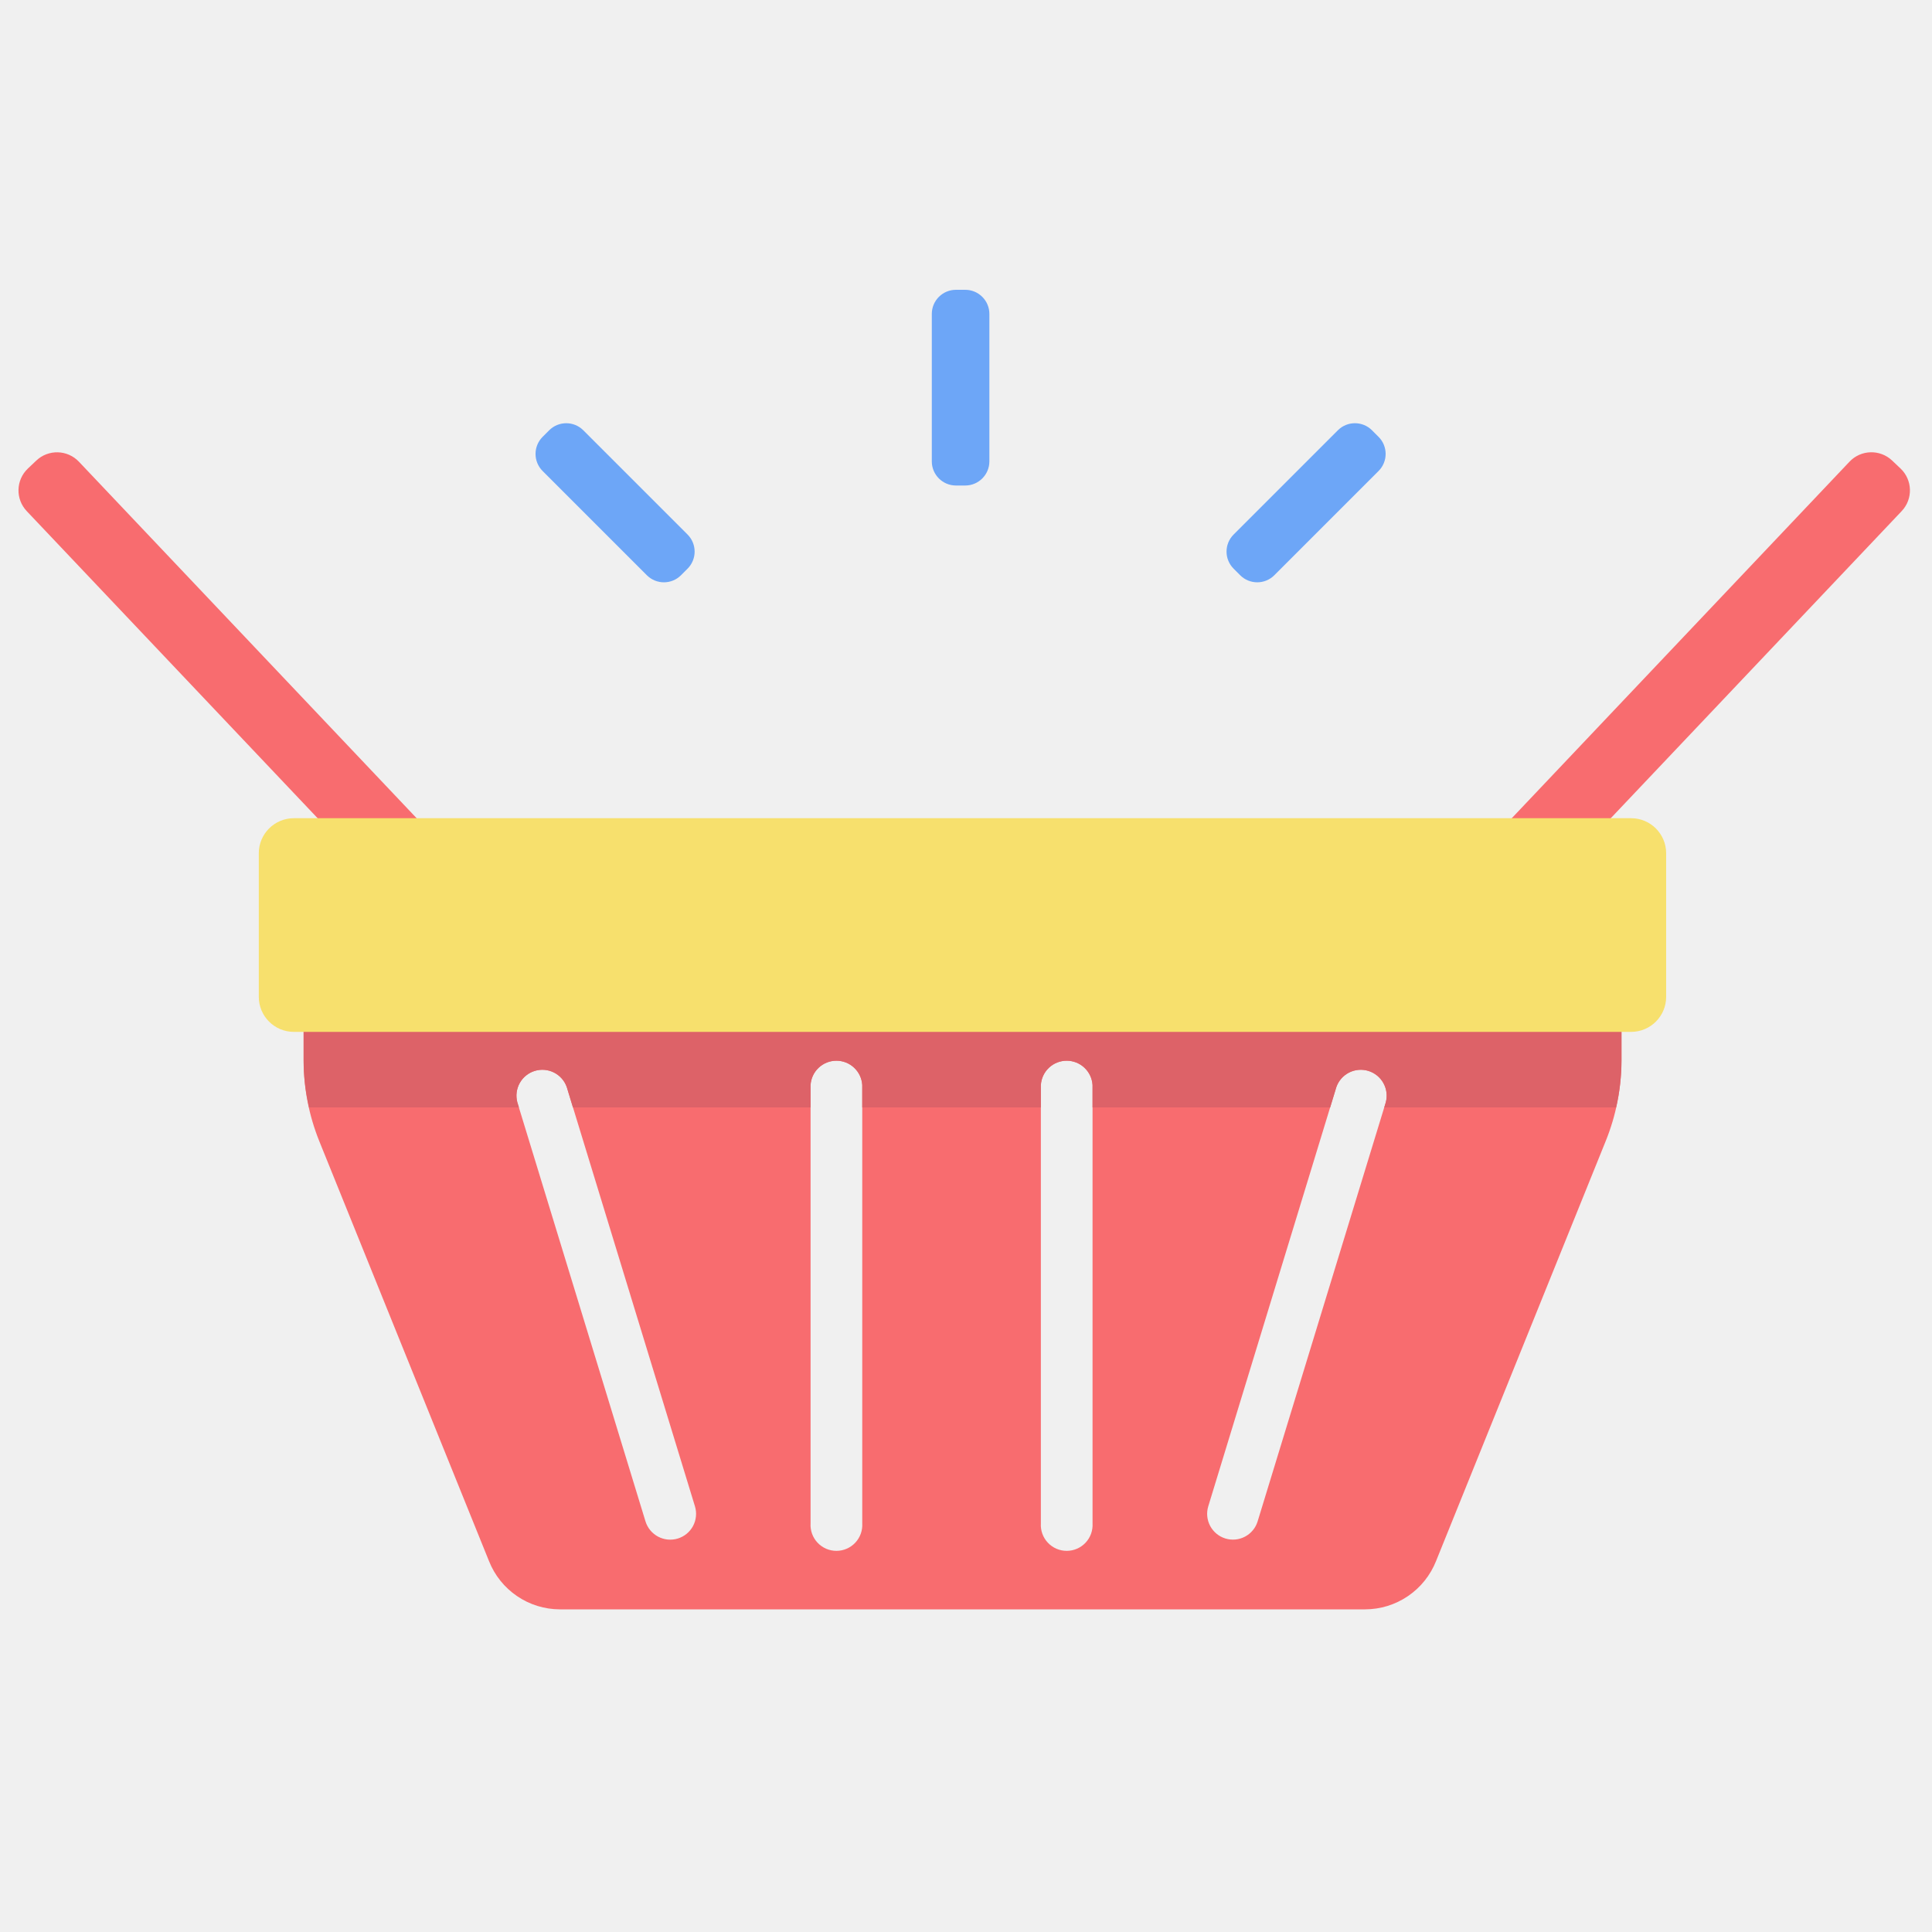
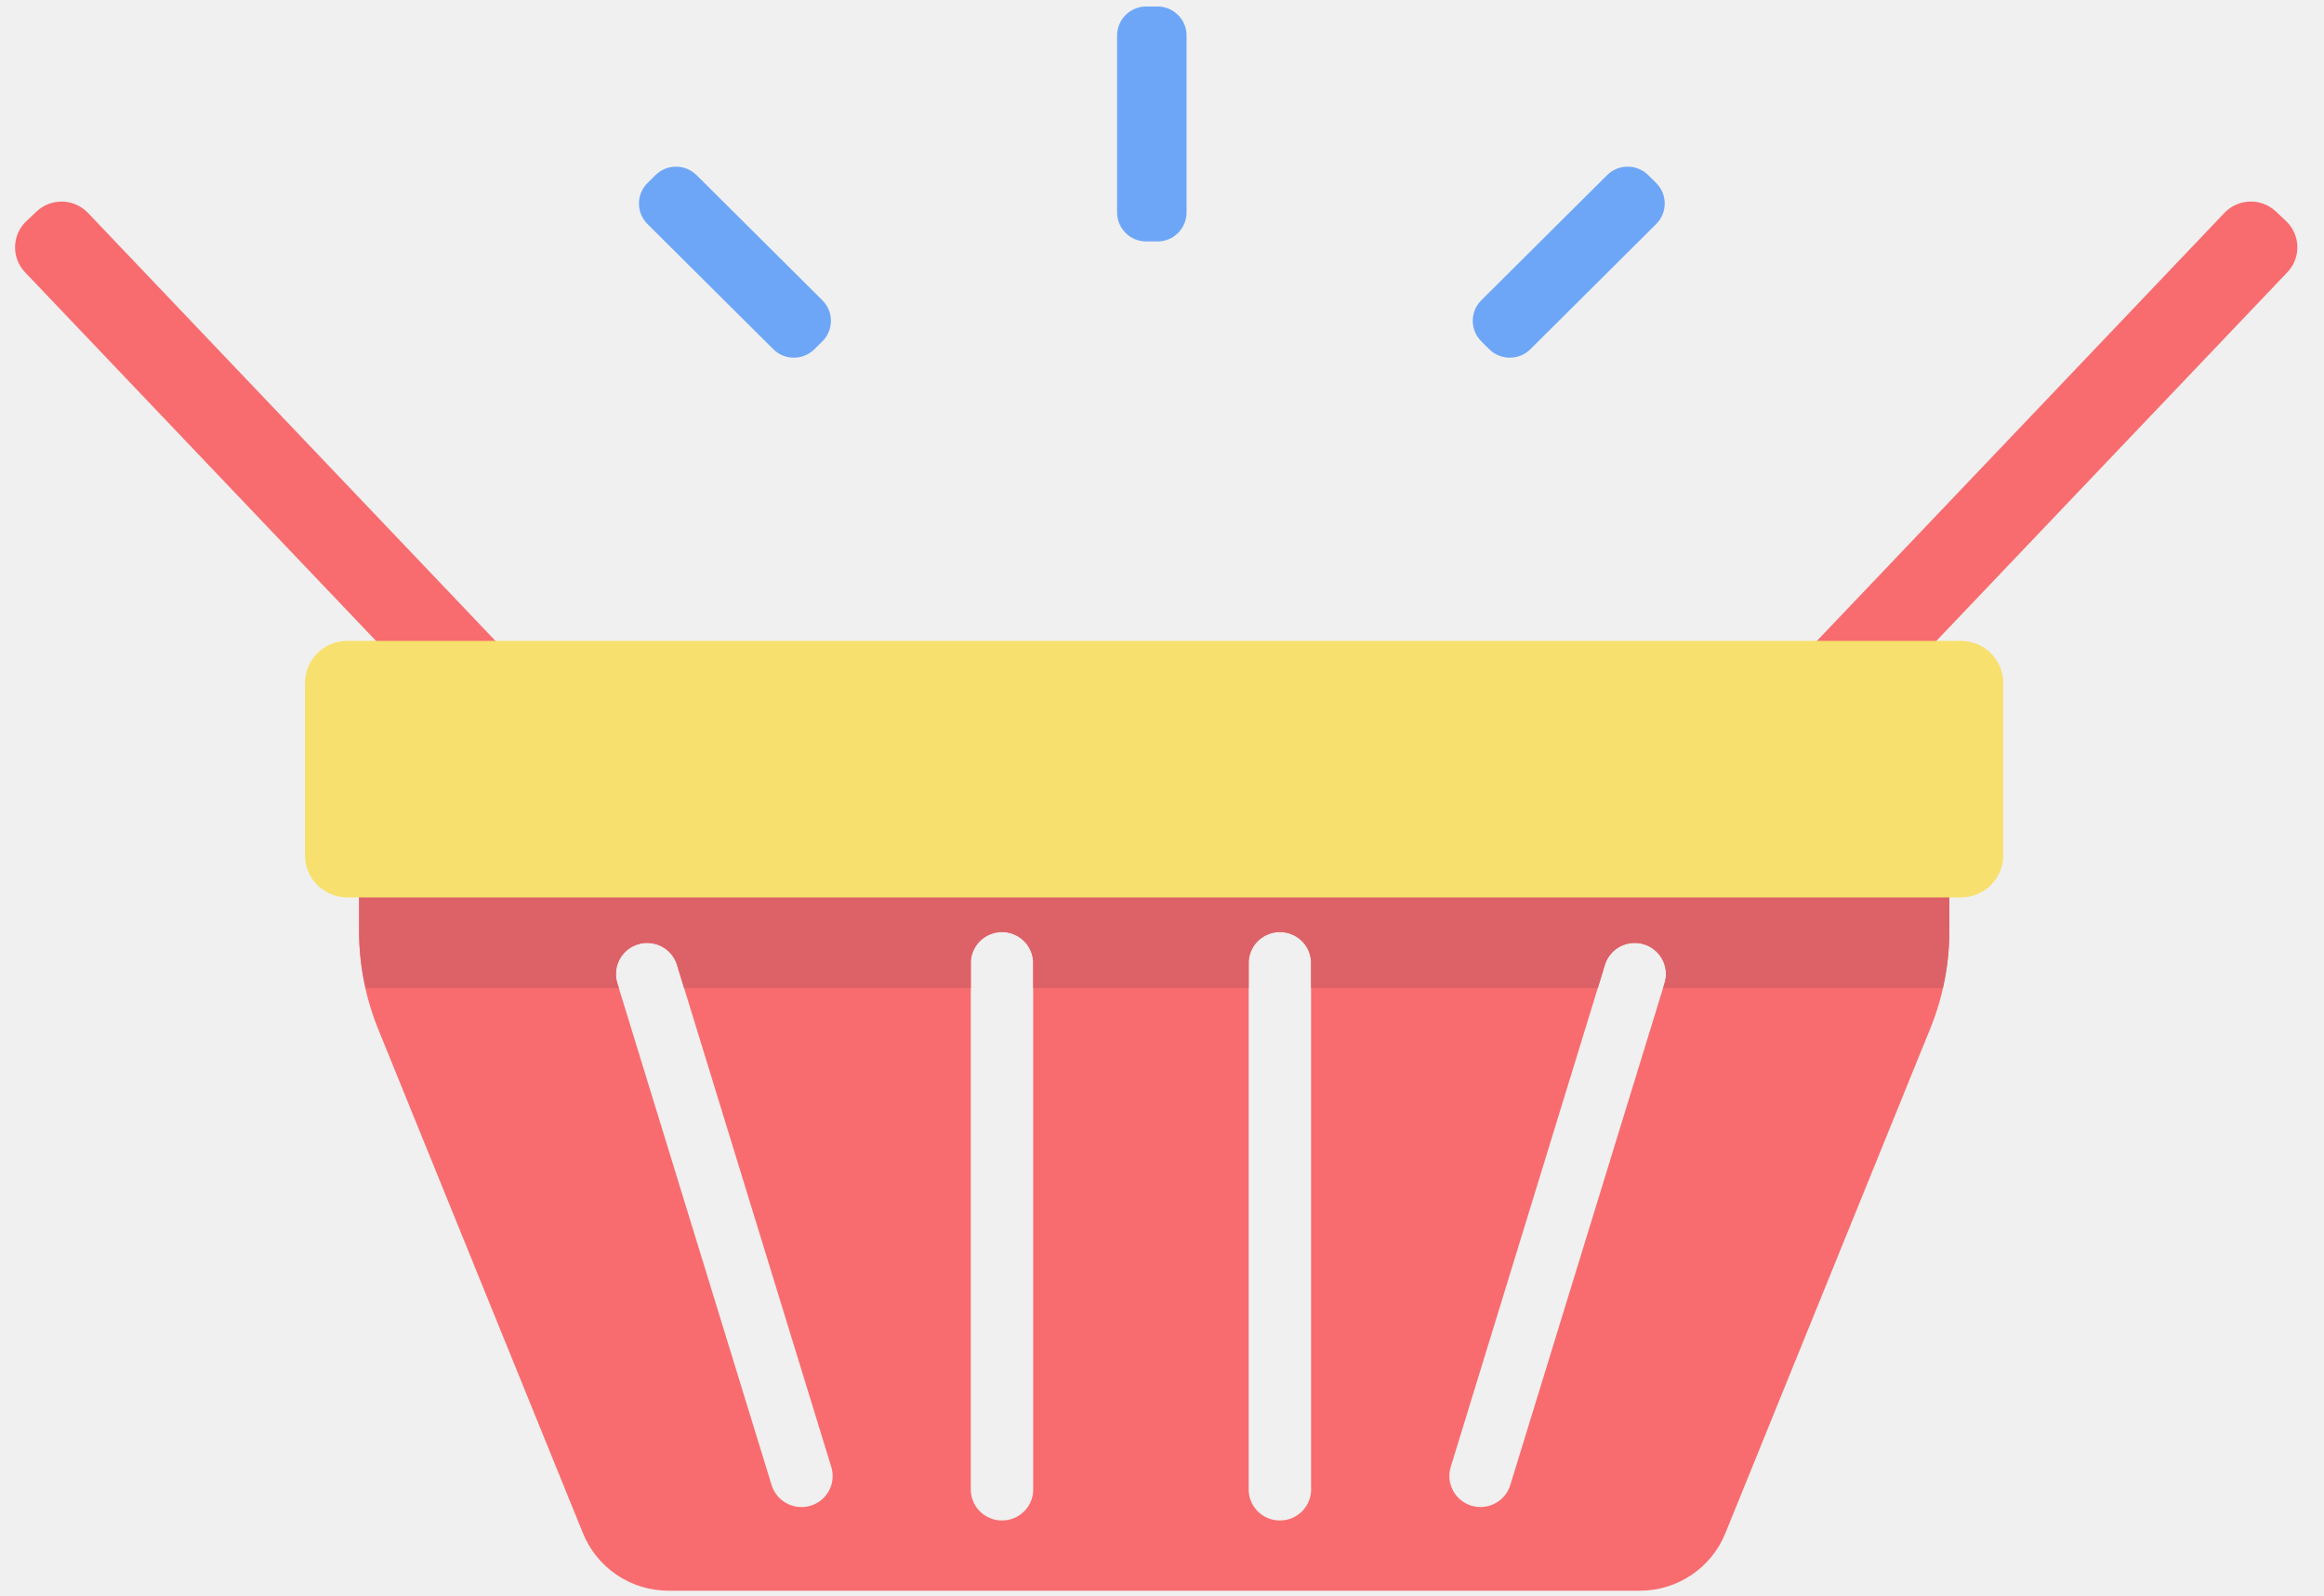
- <svg xmlns="http://www.w3.org/2000/svg" width="200" height="200" viewBox="0 0 200 200" fill="none">
-   <path d="M159.93 95.76H39.35C34.97 95.76 31.43 88.25 31.43 92.62V109.77C31.43 112.635 31.98 115.472 33.05 118.13L50.62 161.6C51.202 163.072 52.213 164.336 53.522 165.227C54.83 166.119 56.376 166.597 57.96 166.6H141.31C142.894 166.598 144.442 166.12 145.752 165.228C147.063 164.337 148.075 163.073 148.66 161.6L166.22 118.13C167.297 115.475 167.851 112.636 167.85 109.77V92.62C167.85 88.25 164.3 95.76 159.93 95.76ZM70.16 159.27C69.481 159.476 68.748 159.404 68.122 159.07C67.496 158.737 67.027 158.168 66.82 157.49L53.55 114.1C53.375 113.431 53.465 112.721 53.802 112.117C54.139 111.513 54.696 111.063 55.357 110.86C56.018 110.657 56.732 110.718 57.349 111.029C57.966 111.34 58.44 111.878 58.67 112.53L71.94 155.93C72.043 156.266 72.079 156.619 72.045 156.969C72.011 157.32 71.909 157.66 71.744 157.97C71.578 158.28 71.353 158.555 71.081 158.778C70.81 159.001 70.496 159.168 70.16 159.27ZM89.26 157.7C89.282 158.065 89.229 158.431 89.105 158.775C88.981 159.119 88.787 159.434 88.537 159.7C88.286 159.966 87.984 160.179 87.648 160.324C87.312 160.469 86.95 160.544 86.585 160.544C86.219 160.544 85.857 160.469 85.521 160.324C85.186 160.179 84.883 159.966 84.633 159.7C84.382 159.434 84.189 159.119 84.064 158.775C83.94 158.431 83.887 158.065 83.91 157.7V112.32C83.951 111.639 84.251 110.999 84.748 110.532C85.246 110.064 85.902 109.804 86.585 109.804C87.267 109.804 87.924 110.064 88.421 110.532C88.918 110.999 89.218 111.639 89.26 112.32V157.7ZM113.1 157.7C113.122 158.065 113.069 158.431 112.945 158.775C112.821 159.119 112.627 159.434 112.377 159.7C112.126 159.966 111.824 160.179 111.488 160.324C111.152 160.469 110.79 160.544 110.425 160.544C110.059 160.544 109.697 160.469 109.361 160.324C109.026 160.179 108.723 159.966 108.473 159.7C108.222 159.434 108.029 159.119 107.904 158.775C107.78 158.431 107.727 158.065 107.75 157.7V112.32C107.791 111.639 108.091 110.999 108.588 110.532C109.085 110.064 109.742 109.804 110.425 109.804C111.107 109.804 111.764 110.064 112.261 110.532C112.758 110.999 113.058 111.639 113.1 112.32V157.7ZM143.46 114.1L130.19 157.49C130.087 157.826 129.92 158.138 129.697 158.408C129.474 158.679 129.199 158.903 128.89 159.068C128.58 159.233 128.241 159.335 127.892 159.369C127.543 159.403 127.19 159.367 126.855 159.265C126.519 159.163 126.207 158.995 125.936 158.772C125.666 158.549 125.441 158.275 125.276 157.965C125.112 157.655 125.009 157.316 124.976 156.967C124.942 156.618 124.977 156.266 125.08 155.93L138.34 112.53C138.57 111.878 139.043 111.34 139.66 111.029C140.278 110.718 140.992 110.657 141.653 110.86C142.313 111.063 142.871 111.513 143.207 112.117C143.544 112.721 143.635 113.431 143.46 114.1Z" fill="#F86C6F" />
-   <path d="M3.759 47.677L2.888 48.502C1.637 49.688 1.584 51.662 2.769 52.913L46.026 98.577C47.211 99.828 49.186 99.881 50.437 98.696L51.308 97.871C52.559 96.686 52.613 94.711 51.428 93.46L8.17 47.797C6.985 46.546 5.01 46.492 3.759 47.677Z" fill="#F86C6F" />
-   <path d="M148.322 97.868L149.193 98.693C150.444 99.878 152.419 99.825 153.604 98.574L196.861 52.91C198.046 51.659 197.993 49.684 196.742 48.499L195.871 47.674C194.62 46.489 192.645 46.542 191.46 47.793L148.202 93.457C147.017 94.708 147.071 96.683 148.322 97.868Z" fill="#F86C6F" />
-   <path d="M53.72 114.64L53.55 114.1C53.375 113.431 53.465 112.721 53.802 112.117C54.139 111.513 54.696 111.063 55.357 110.86C56.018 110.657 56.732 110.718 57.349 111.029C57.966 111.34 58.44 111.878 58.67 112.53L59.31 114.64H83.91V112.32C83.951 111.639 84.251 110.999 84.748 110.532C85.246 110.064 85.902 109.804 86.585 109.804C87.267 109.804 87.924 110.064 88.421 110.532C88.918 110.999 89.218 111.639 89.26 112.32V114.64H107.75V112.32C107.791 111.639 108.091 110.999 108.588 110.532C109.085 110.064 109.742 109.804 110.425 109.804C111.107 109.804 111.764 110.064 112.261 110.532C112.758 110.999 113.058 111.639 113.1 112.32V114.64H137.7L138.34 112.53C138.57 111.878 139.043 111.34 139.66 111.029C140.278 110.718 140.992 110.657 141.653 110.86C142.313 111.063 142.871 111.513 143.207 112.117C143.544 112.721 143.635 113.431 143.46 114.1L143.3 114.64H167.3C167.666 113.042 167.854 111.409 167.86 109.77V92.62C167.86 88.25 164.31 95.76 159.94 95.76H39.35C34.97 95.76 31.43 88.25 31.43 92.62V109.77C31.436 111.409 31.624 113.042 31.99 114.64H53.72Z" fill="#DD6268" />
-   <path d="M168.85 84.7H30.42C28.415 84.7 26.79 86.325 26.79 88.33V103.19C26.79 105.195 28.415 106.82 30.42 106.82H168.85C170.855 106.82 172.48 105.195 172.48 103.19V88.33C172.48 86.325 170.855 84.7 168.85 84.7Z" fill="#F7E06D" />
-   <path d="M99.92 30H98.96C97.579 30 96.46 31.119 96.46 32.5V47.76C96.46 49.141 97.579 50.26 98.96 50.26H99.92C101.301 50.26 102.42 49.141 102.42 47.76V32.5C102.42 31.119 101.301 30 99.92 30Z" fill="#6DA6F7" />
-   <path d="M56.85 44.544L56.171 45.223C55.195 46.199 55.195 47.782 56.171 48.758L66.962 59.549C67.938 60.525 69.521 60.525 70.497 59.549L71.176 58.87C72.152 57.894 72.152 56.311 71.176 55.334L60.385 44.544C59.409 43.568 57.826 43.568 56.85 44.544Z" fill="#6DA6F7" />
-   <path d="M142.708 45.222L142.029 44.543C141.053 43.567 139.47 43.567 138.494 44.543L127.704 55.334C126.727 56.31 126.727 57.893 127.704 58.869L128.382 59.548C129.359 60.525 130.942 60.525 131.918 59.548L142.708 48.758C143.685 47.781 143.685 46.199 142.708 45.222Z" fill="#6DA6F7" />
+ <svg xmlns="http://www.w3.org/2000/svg" width="332" height="228" viewBox="0 0 332 228" fill="none">
+   <g clip-path="url(#clip0_2895_5264)">
+     <path d="M265.276 109.888H64.488C57.194 109.888 51.299 97.444 51.299 104.685V133.101C51.3 137.848 52.216 142.55 53.997 146.953L83.254 218.98C84.224 221.42 85.908 223.513 88.087 224.99C90.266 226.467 92.84 227.26 95.477 227.265H234.27C236.909 227.261 239.486 226.469 241.668 224.992C243.85 223.515 245.536 221.421 246.509 218.98L275.75 146.953C277.544 142.553 278.466 137.85 278.464 133.101V104.685C278.464 97.444 272.553 109.888 265.276 109.888ZM115.792 215.12C114.661 215.461 113.441 215.342 112.399 214.789C111.356 214.236 110.576 213.294 110.23 212.17L88.133 140.276C87.842 139.167 87.993 137.99 88.553 136.99C89.114 135.989 90.042 135.243 91.143 134.907C92.243 134.571 93.432 134.672 94.46 135.188C95.488 135.703 96.276 136.594 96.659 137.674L118.756 209.585C118.928 210.142 118.988 210.728 118.932 211.308C118.876 211.888 118.705 212.451 118.43 212.965C118.154 213.48 117.779 213.935 117.327 214.304C116.874 214.674 116.353 214.951 115.792 215.12V215.12ZM147.597 212.518C147.634 213.123 147.547 213.729 147.34 214.299C147.133 214.869 146.811 215.39 146.393 215.832C145.976 216.273 145.472 216.625 144.913 216.865C144.354 217.106 143.752 217.23 143.143 217.23C142.534 217.23 141.931 217.106 141.372 216.865C140.813 216.625 140.309 216.273 139.892 215.832C139.475 215.39 139.153 214.869 138.946 214.299C138.739 213.729 138.651 213.123 138.688 212.518V137.326C138.758 136.198 139.257 135.138 140.085 134.363C140.913 133.588 142.006 133.157 143.143 133.157C144.279 133.157 145.373 133.588 146.2 134.363C147.028 135.138 147.528 136.198 147.597 137.326V212.518ZM187.295 212.518C187.332 213.123 187.245 213.729 187.038 214.299C186.831 214.869 186.509 215.39 186.091 215.832C185.674 216.273 185.17 216.625 184.611 216.865C184.052 217.106 183.45 217.23 182.841 217.23C182.232 217.23 181.629 217.106 181.07 216.865C180.511 216.625 180.008 216.273 179.59 215.832C179.173 215.39 178.851 214.869 178.644 214.299C178.437 213.729 178.349 213.123 178.386 212.518V137.326C178.456 136.198 178.955 135.138 179.783 134.363C180.611 133.588 181.704 133.157 182.841 133.157C183.977 133.157 185.071 133.588 185.899 134.363C186.726 135.138 187.226 136.198 187.295 137.326V212.518ZM237.85 140.276L215.753 212.17C215.583 212.726 215.304 213.243 214.932 213.692C214.561 214.141 214.104 214.512 213.589 214.785C213.073 215.058 212.508 215.228 211.927 215.284C211.345 215.34 210.759 215.281 210.2 215.111C209.641 214.942 209.121 214.664 208.671 214.294C208.22 213.925 207.846 213.471 207.572 212.957C207.297 212.444 207.127 211.882 207.071 211.304C207.015 210.725 207.074 210.141 207.244 209.585L229.325 137.674C229.708 136.594 230.496 135.703 231.524 135.188C232.552 134.672 233.74 134.571 234.841 134.907C235.942 135.243 236.869 135.989 237.43 136.99C237.991 137.99 238.141 139.167 237.85 140.276V140.276Z" fill="#F86C6F" />
+     <path d="M5.222 30.218L3.772 31.585C1.689 33.549 1.6 36.821 3.573 38.894L75.605 114.556C77.578 116.628 80.867 116.717 82.95 114.753L84.4 113.386C86.484 111.422 86.573 108.15 84.599 106.078L12.567 30.416C10.594 28.343 7.305 28.254 5.222 30.218Z" fill="#F86C6F" />
+     <path d="M245.946 113.38L247.397 114.747C249.48 116.711 252.768 116.622 254.741 114.55L326.774 38.888C328.747 36.815 328.658 33.543 326.575 31.579L325.124 30.212C323.041 28.248 319.753 28.337 317.779 30.41L245.747 106.072C243.774 108.144 243.863 111.417 245.946 113.38Z" fill="#F86C6F" />
+     <path d="M88.416 141.171L88.133 140.276C87.842 139.167 87.993 137.99 88.553 136.99C89.114 135.989 90.042 135.243 91.143 134.907C92.243 134.571 93.432 134.672 94.46 135.188C95.488 135.703 96.276 136.594 96.659 137.674L97.725 141.171H138.688V137.326C138.758 136.198 139.257 135.138 140.085 134.363C140.913 133.588 142.006 133.157 143.143 133.157C144.279 133.157 145.373 133.588 146.2 134.363C147.028 135.138 147.528 136.198 147.597 137.326V141.171H178.386V137.326C178.456 136.198 178.955 135.138 179.783 134.363C180.611 133.588 181.704 133.157 182.841 133.157C183.977 133.157 185.071 133.588 185.899 134.363C186.726 135.138 187.226 136.198 187.295 137.326V141.171H228.259L229.325 137.674C229.708 136.594 230.496 135.703 231.524 135.188C232.552 134.672 233.74 134.571 234.841 134.907C235.942 135.243 236.869 135.989 237.43 136.99C237.991 137.99 238.141 139.167 237.85 140.276L237.584 141.171H277.548C278.158 138.523 278.471 135.817 278.481 133.101V104.685C278.481 97.444 272.569 109.888 265.293 109.888H64.488C57.194 109.888 51.299 97.444 51.299 104.685V133.101C51.309 135.817 51.622 138.523 52.232 141.171H88.416Z" fill="#DD6268" />
+     <path d="M280.129 91.561H49.617C46.279 91.561 43.573 94.254 43.573 97.576V122.198C43.573 125.52 46.279 128.213 49.617 128.213H280.129C283.468 128.213 286.174 125.52 286.174 122.198V97.576C286.174 94.254 283.468 91.561 280.129 91.561Z" fill="#F7E06D" />
+     <path d="M165.348 0.928H163.749C161.45 0.928 159.586 2.782 159.586 5.07V30.355C159.586 32.643 161.45 34.497 163.749 34.497H165.348C167.647 34.497 169.511 32.643 169.511 30.355V5.07C169.511 2.782 167.647 0.928 165.348 0.928Z" fill="#6DA6F7" />
+     <path d="M93.628 25.026L92.498 26.151C90.872 27.769 90.872 30.392 92.498 32.009L110.466 49.888C112.092 51.506 114.728 51.506 116.353 49.888L117.484 48.764C119.109 47.146 119.109 44.523 117.484 42.905L99.516 25.026C97.89 23.409 95.254 23.409 93.628 25.026Z" fill="#6DA6F7" />
+     <path d="M236.599 26.149L235.468 25.025C233.843 23.407 231.207 23.407 229.581 25.025L211.613 42.904C209.987 44.522 209.987 47.144 211.613 48.762L212.743 49.887C214.369 51.504 217.005 51.504 218.63 49.887L236.599 32.008C238.224 30.39 238.224 27.767 236.599 26.149Z" fill="#6DA6F7" />
+   </g>
+   <defs>
+     <clipPath id="clip0_2895_5264">
+       <rect width="332" height="227" fill="white" transform="translate(0 0.644531)" />
+     </clipPath>
+   </defs>
</svg>
